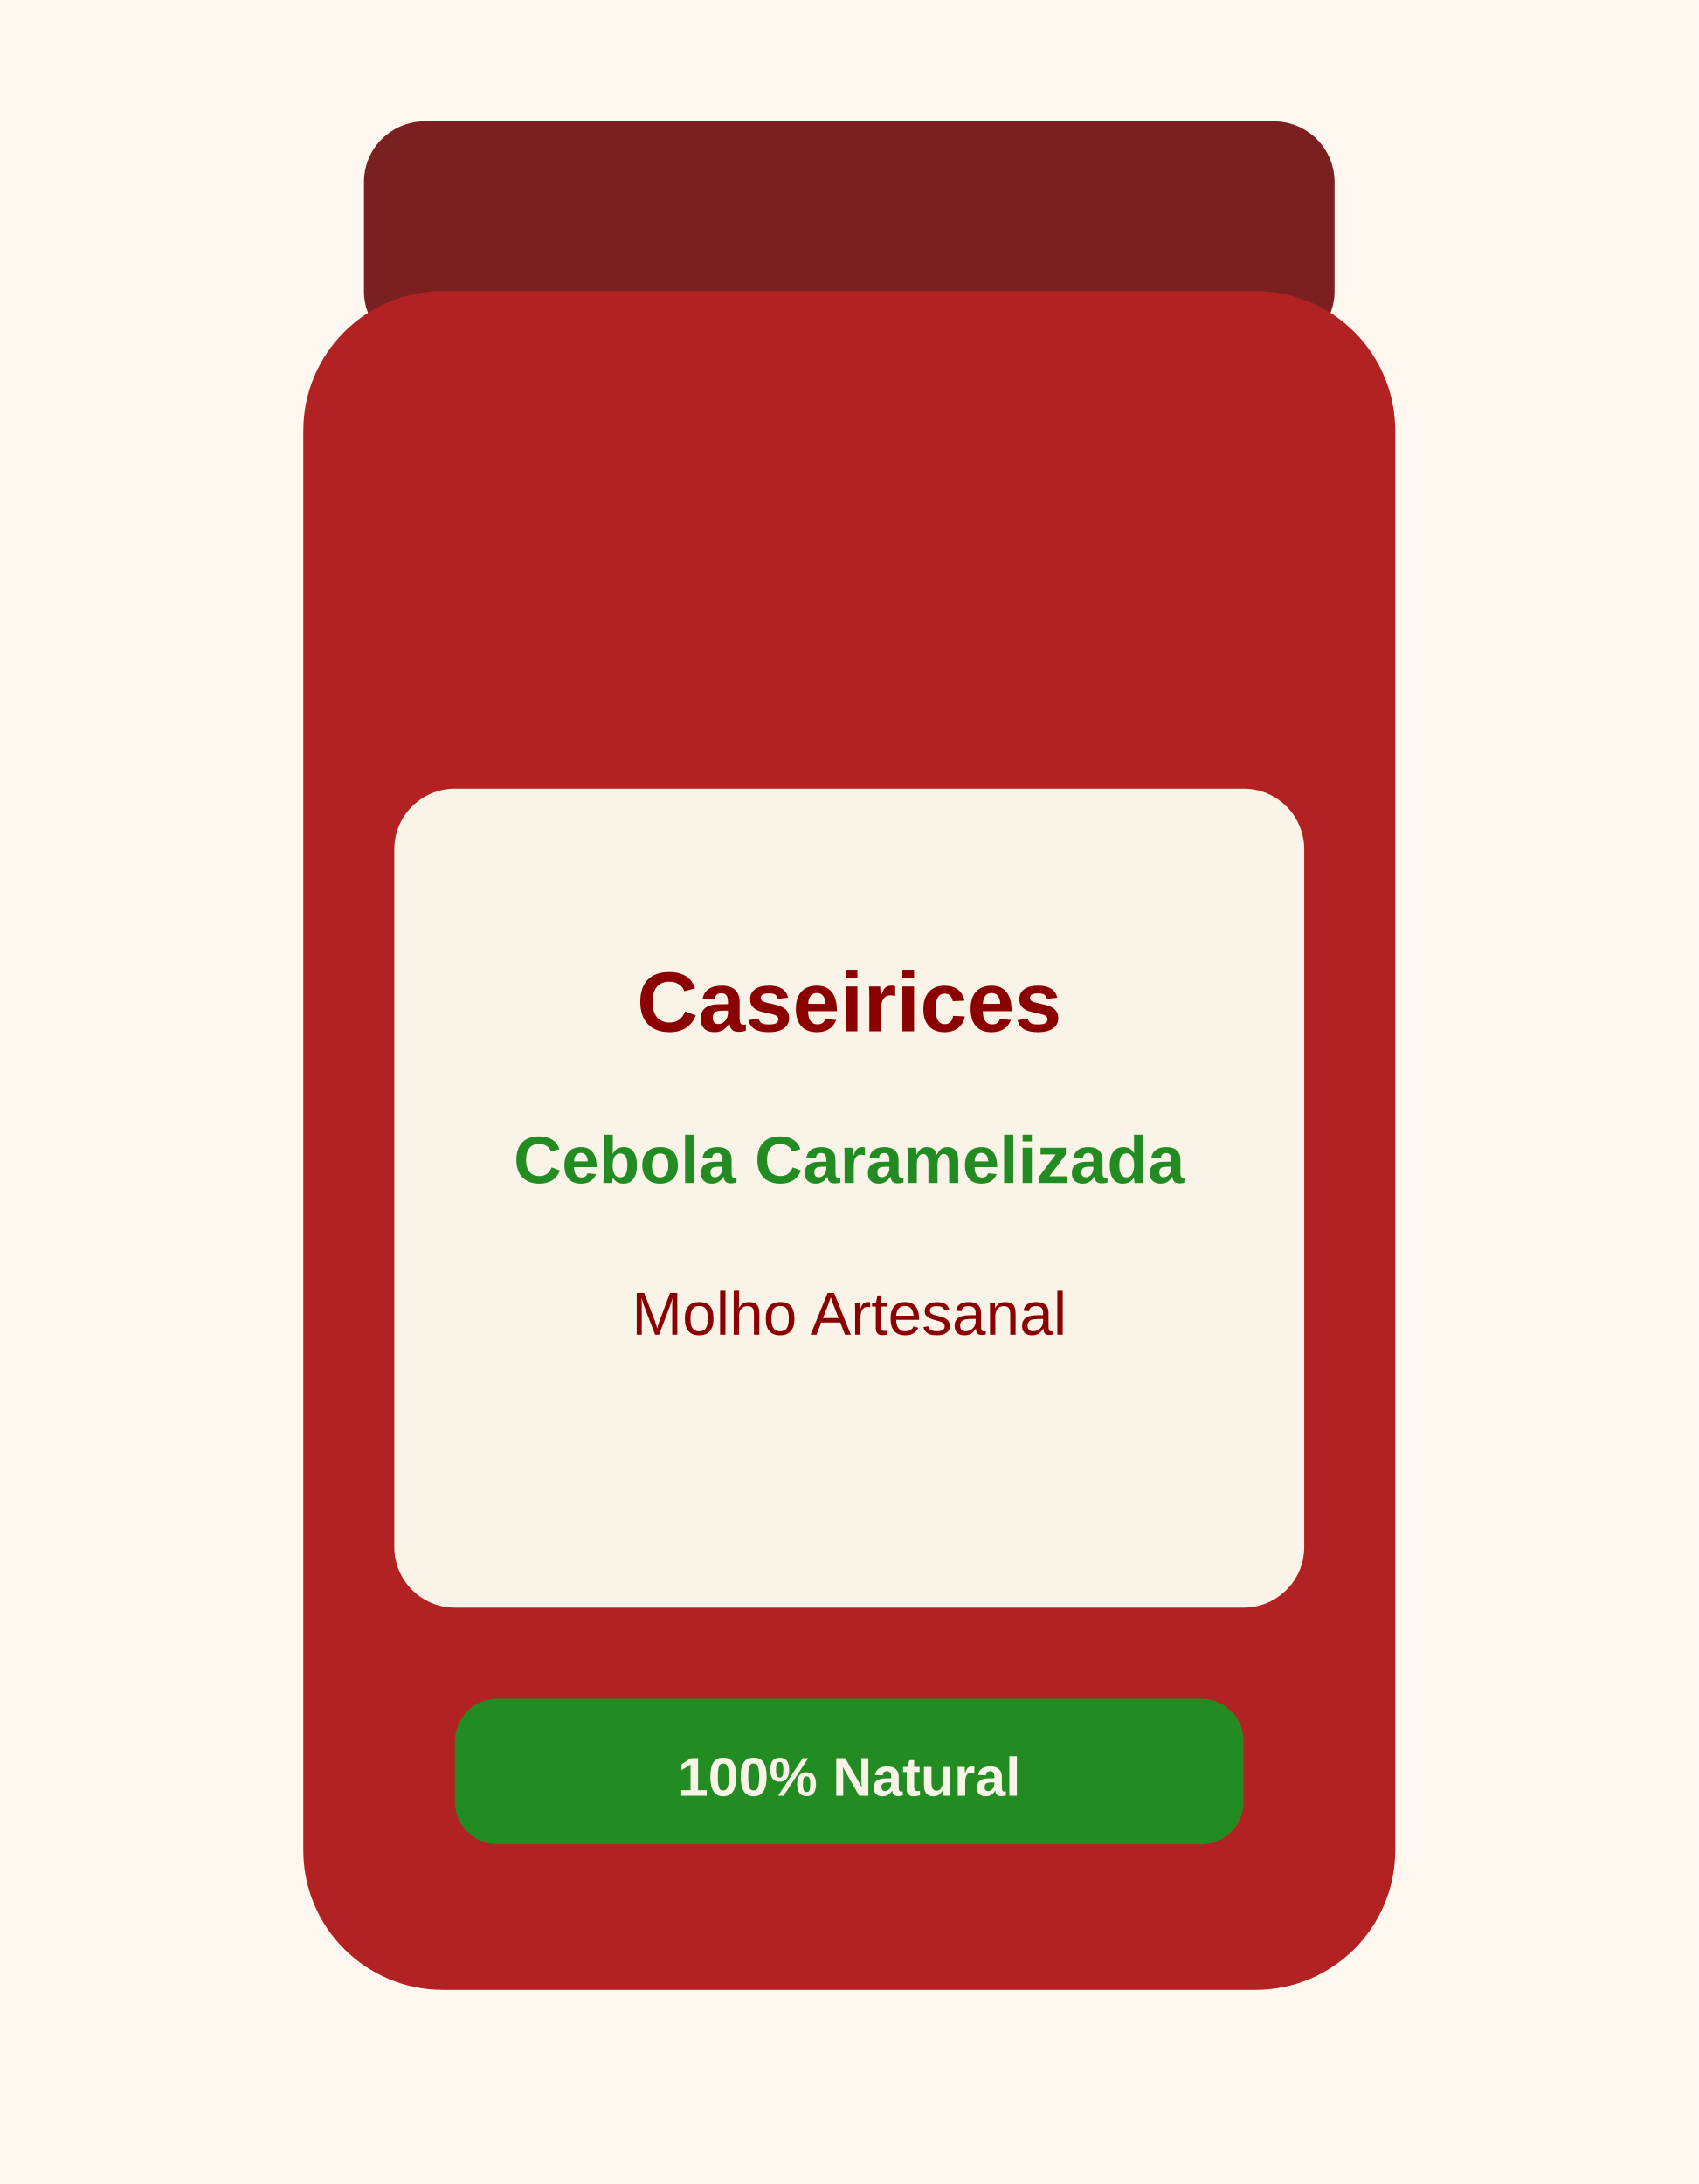
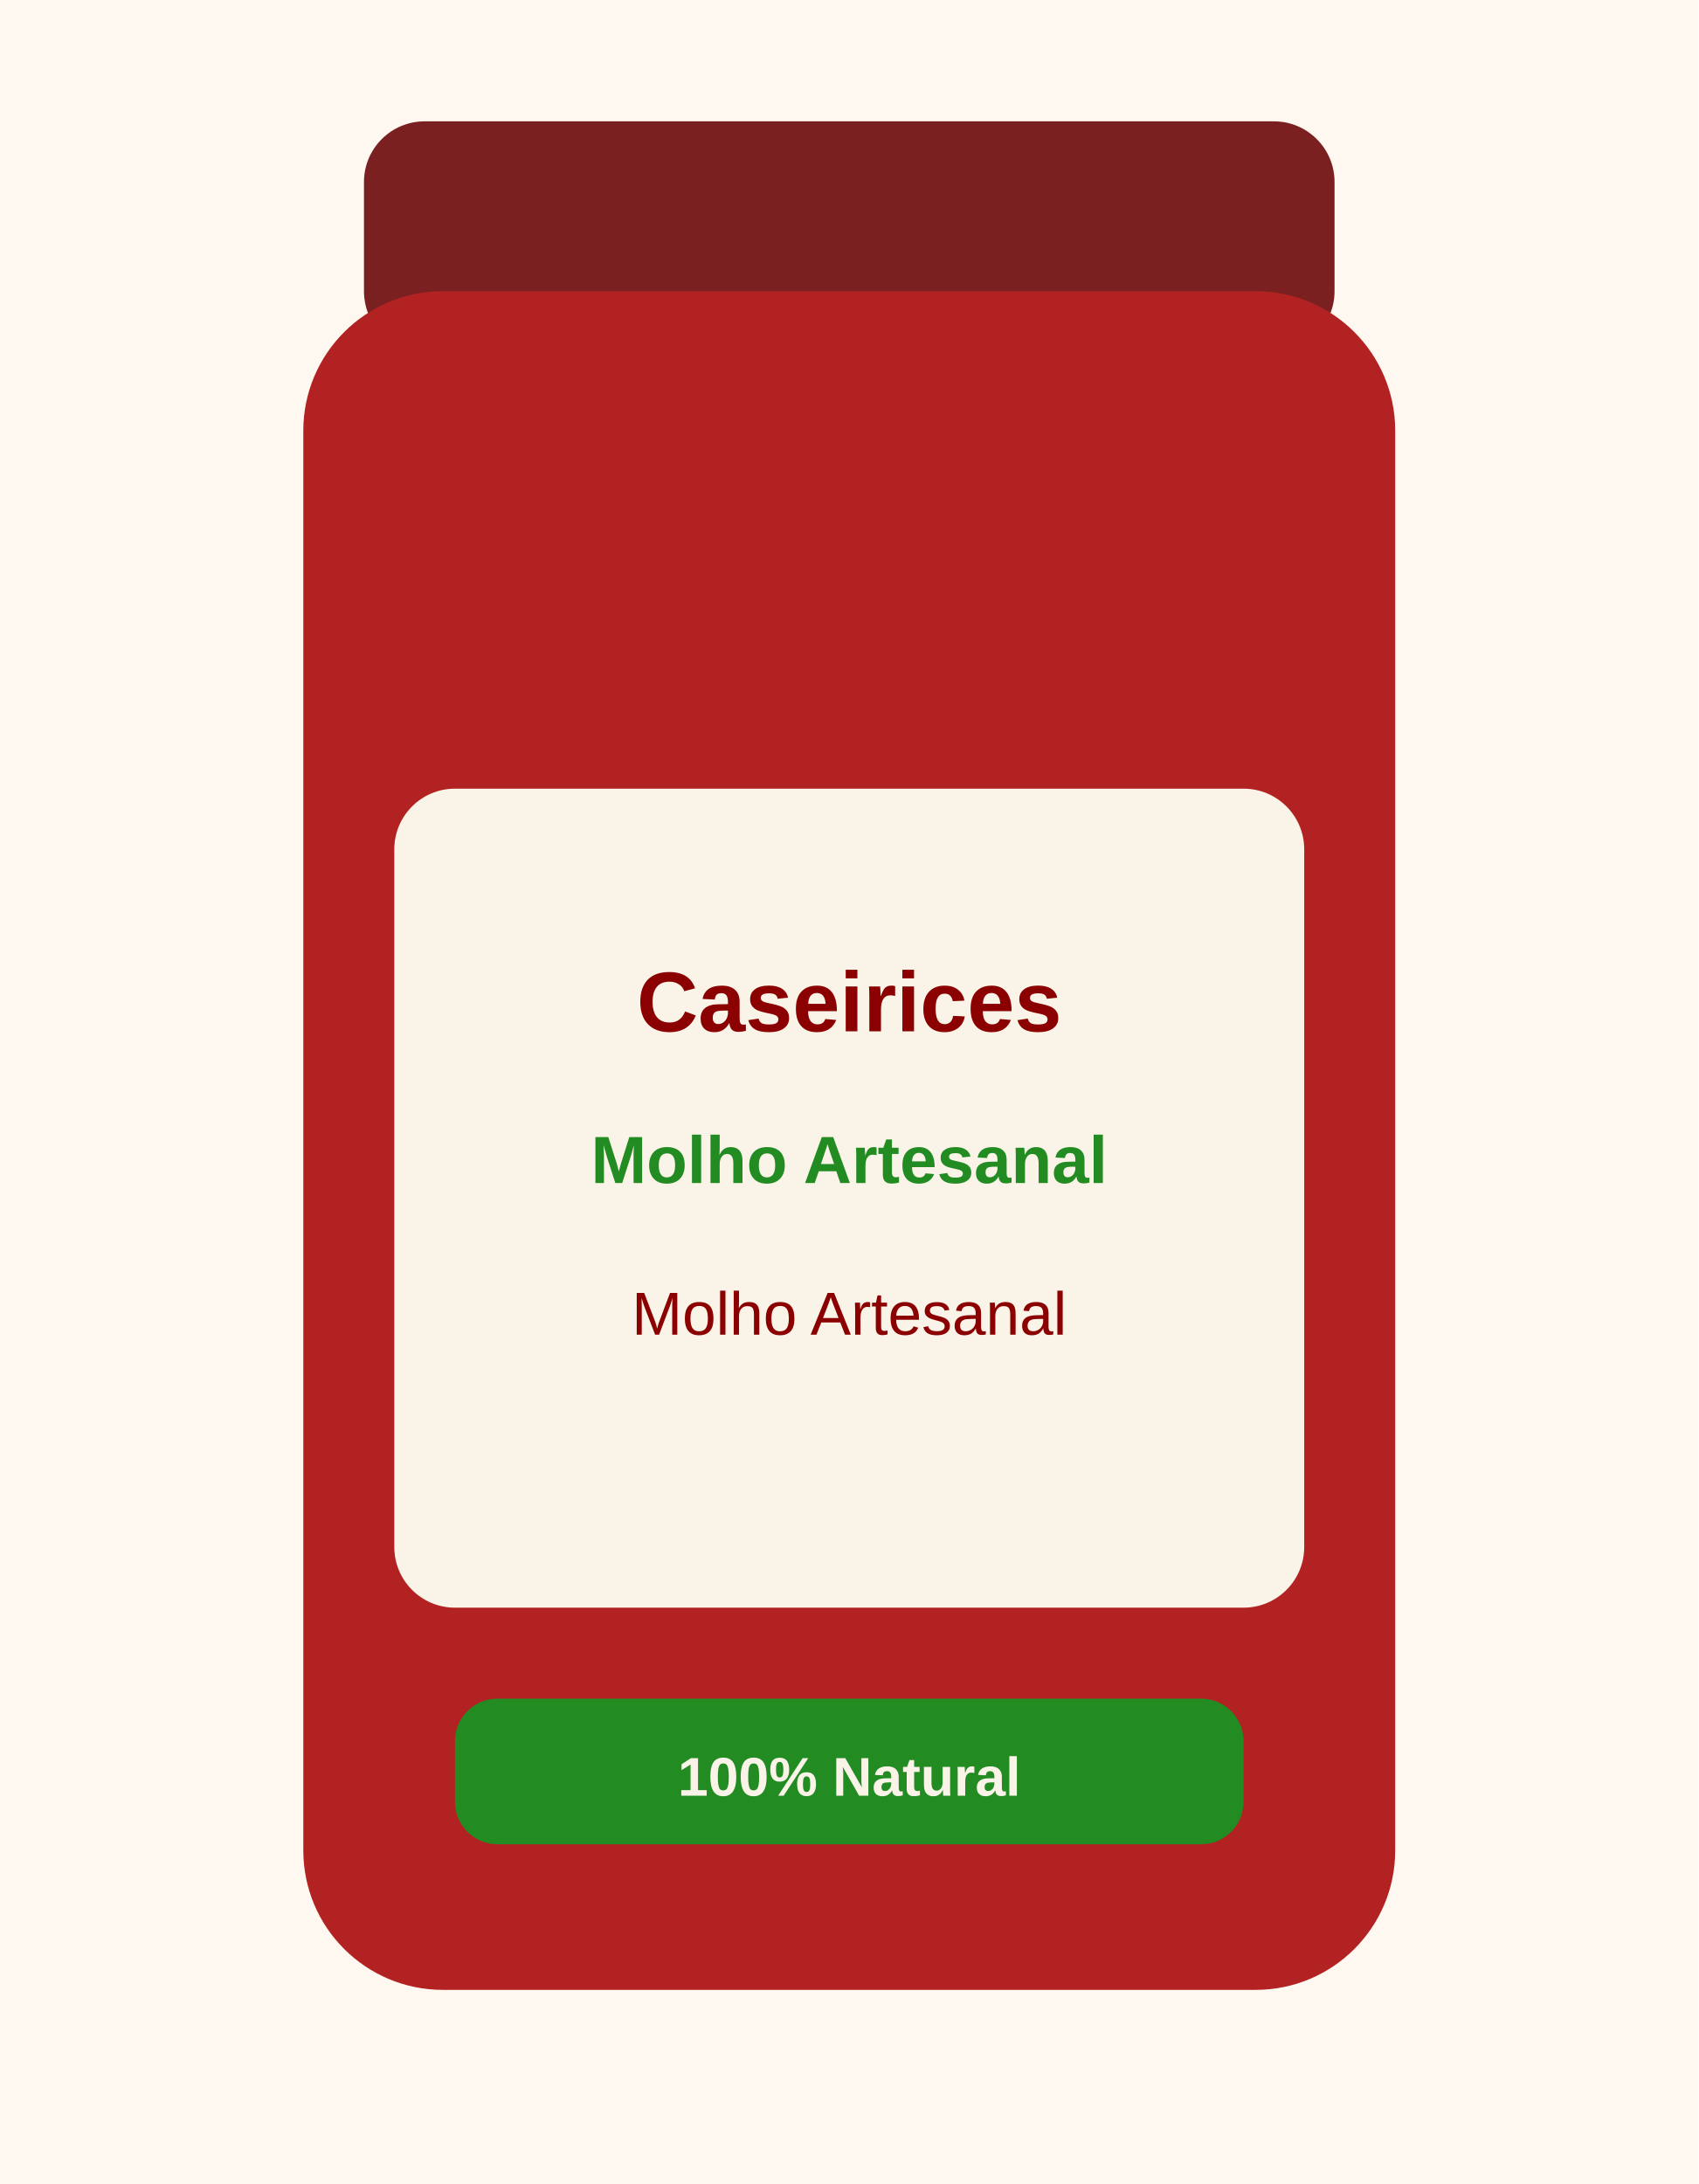
<svg xmlns="http://www.w3.org/2000/svg" viewBox="0 0 560 720" fill="none">
  <rect width="560" height="720" fill="#FFF8F0" />
  <rect x="120" y="40" width="320" height="76" rx="20" fill="#7a2020" />
  <rect x="100" y="96" width="360" height="560" rx="46" fill="#B22222" />
  <rect x="130" y="260" width="300" height="270" rx="20" fill="#FAF4E8" />
  <text x="280" y="340" font-family="Arial" font-size="28" fill="#8B0000" text-anchor="middle" font-weight="700">Caseirices</text>
-   <text x="280" y="390" font-family="Arial" font-size="22" fill="#228B22" text-anchor="middle" font-weight="600">Cebola Caramelizada</text>
+   <text x="280" y="390" font-family="Arial" font-size="22" fill="#228B22" text-anchor="middle" font-weight="600">Molho Artesanal</text>
  <text x="280" y="440" font-family="Arial" font-size="20" fill="#8B0000" text-anchor="middle">Molho Artesanal</text>
  <rect x="150" y="560" width="260" height="48" rx="14" fill="#228B22" />
  <text x="280" y="592" font-family="Arial" font-size="18" fill="#FAF4E8" text-anchor="middle" font-weight="700">100% Natural</text>
</svg>
